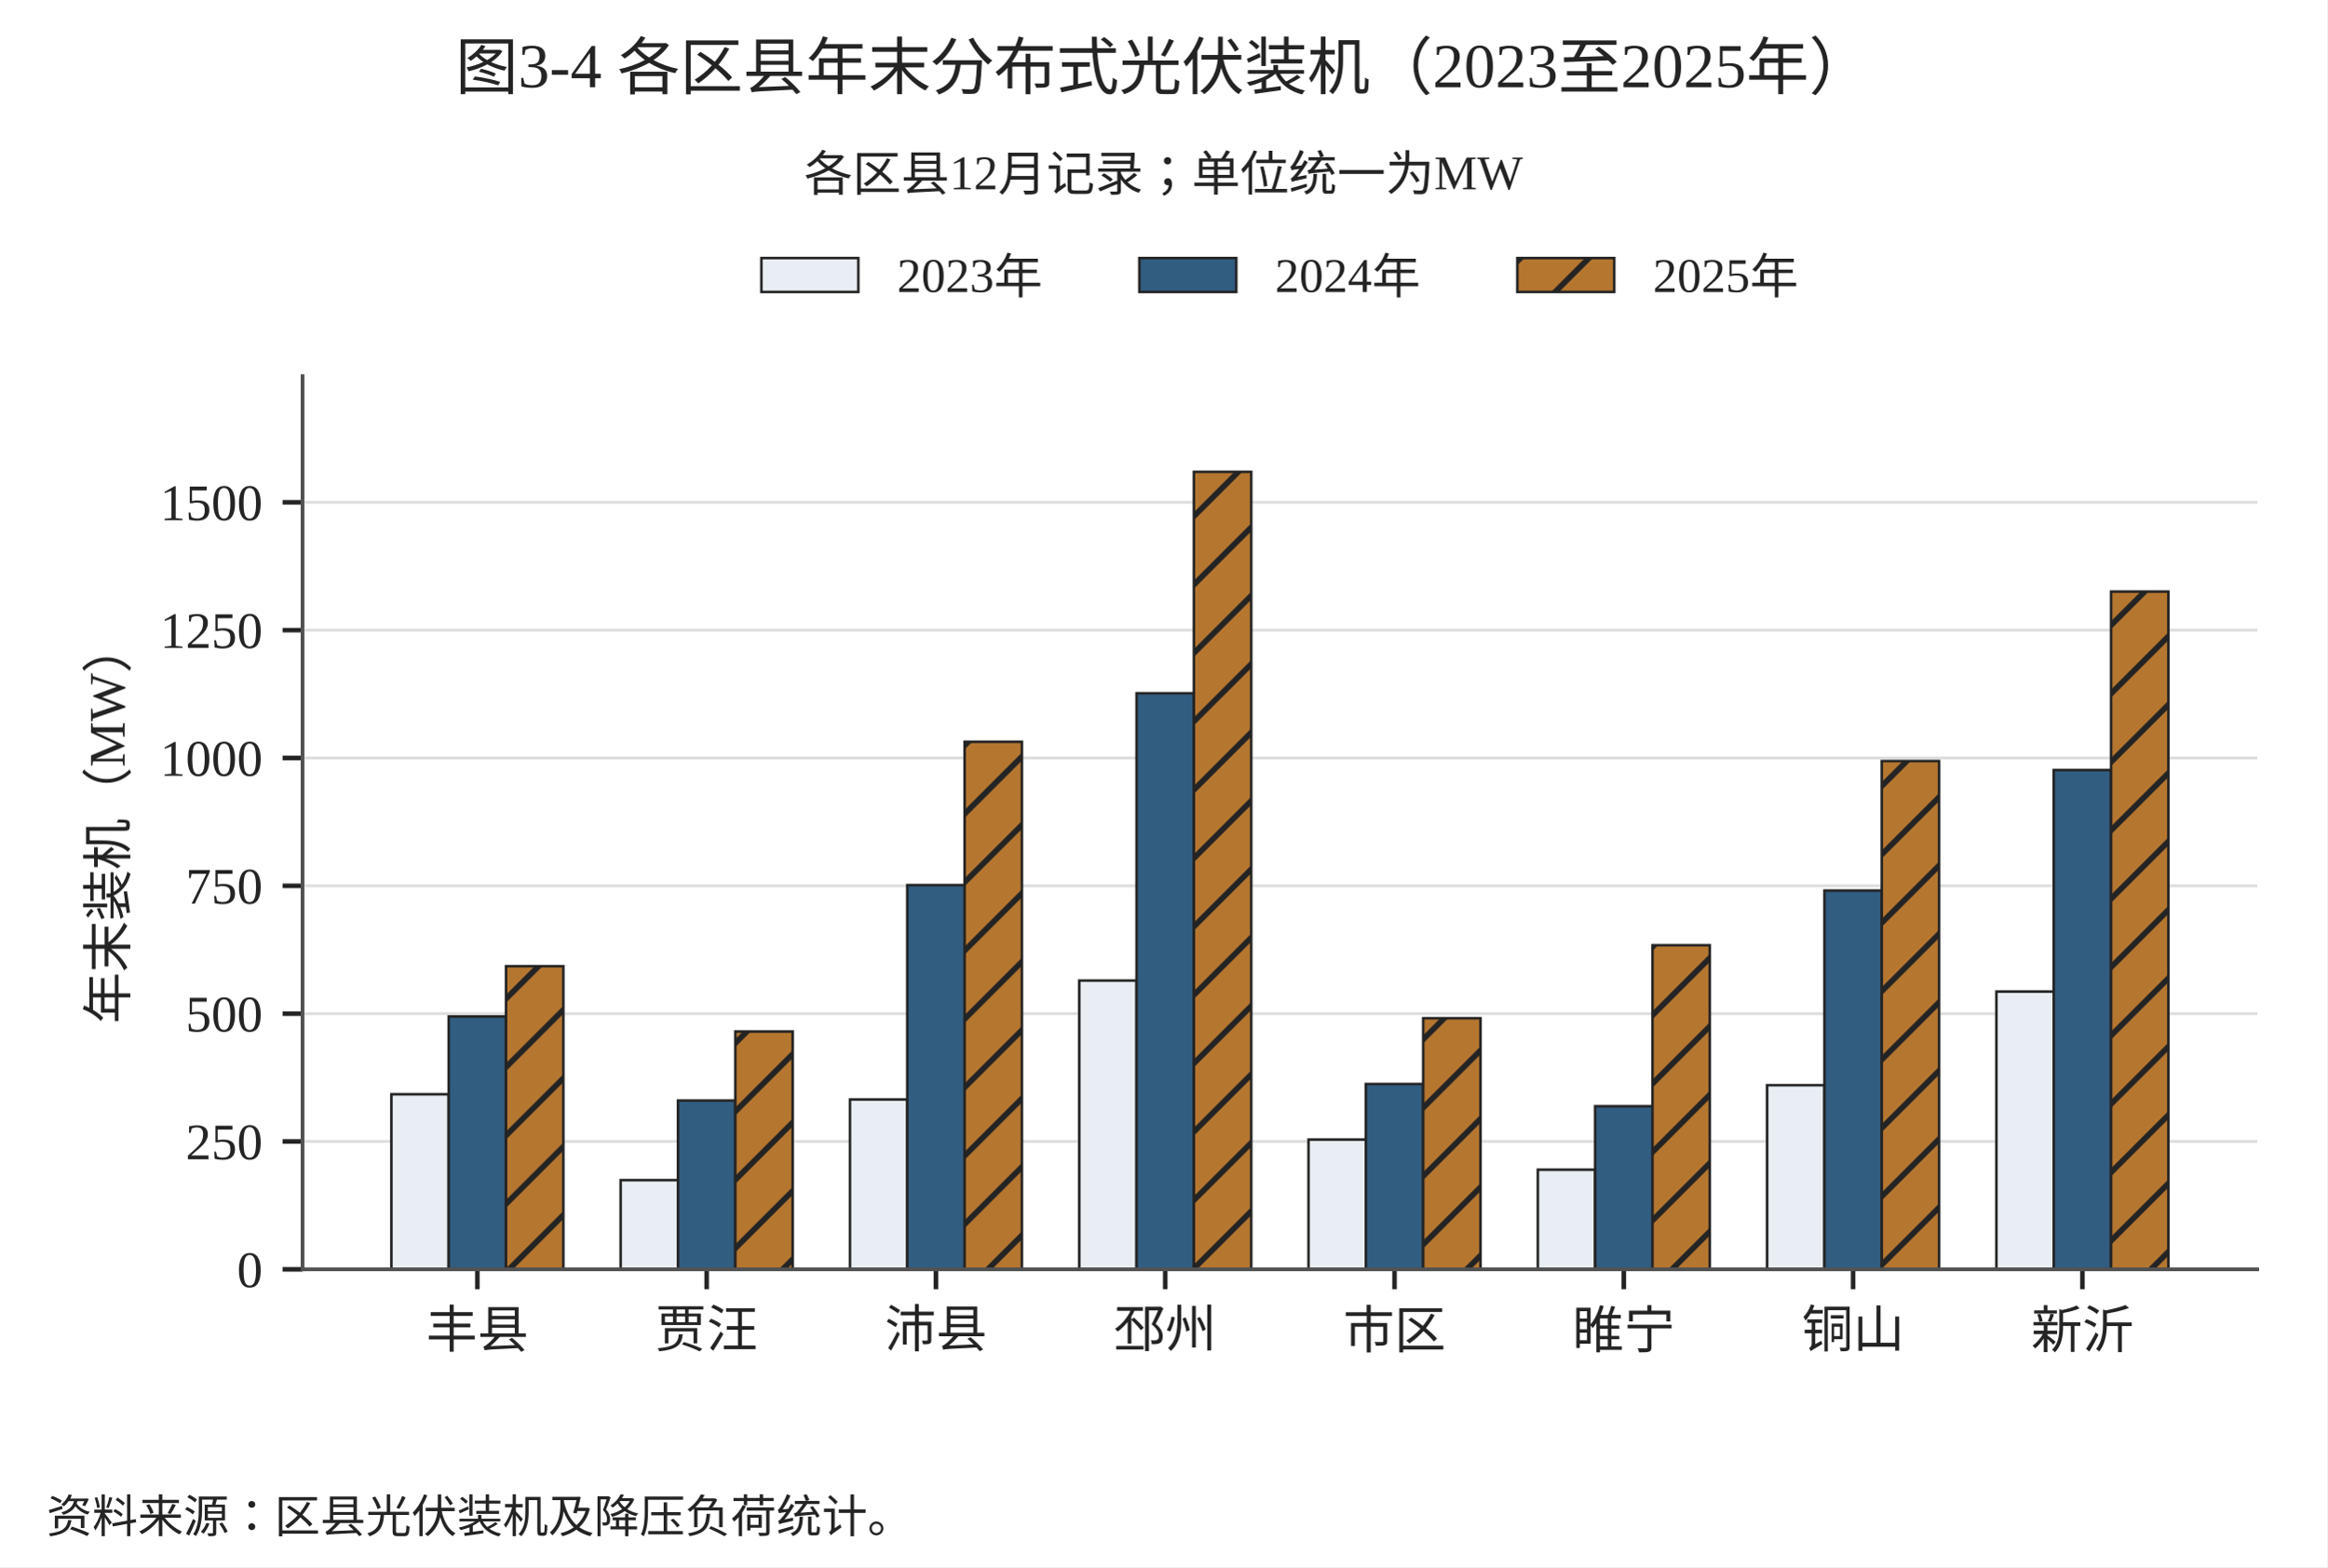
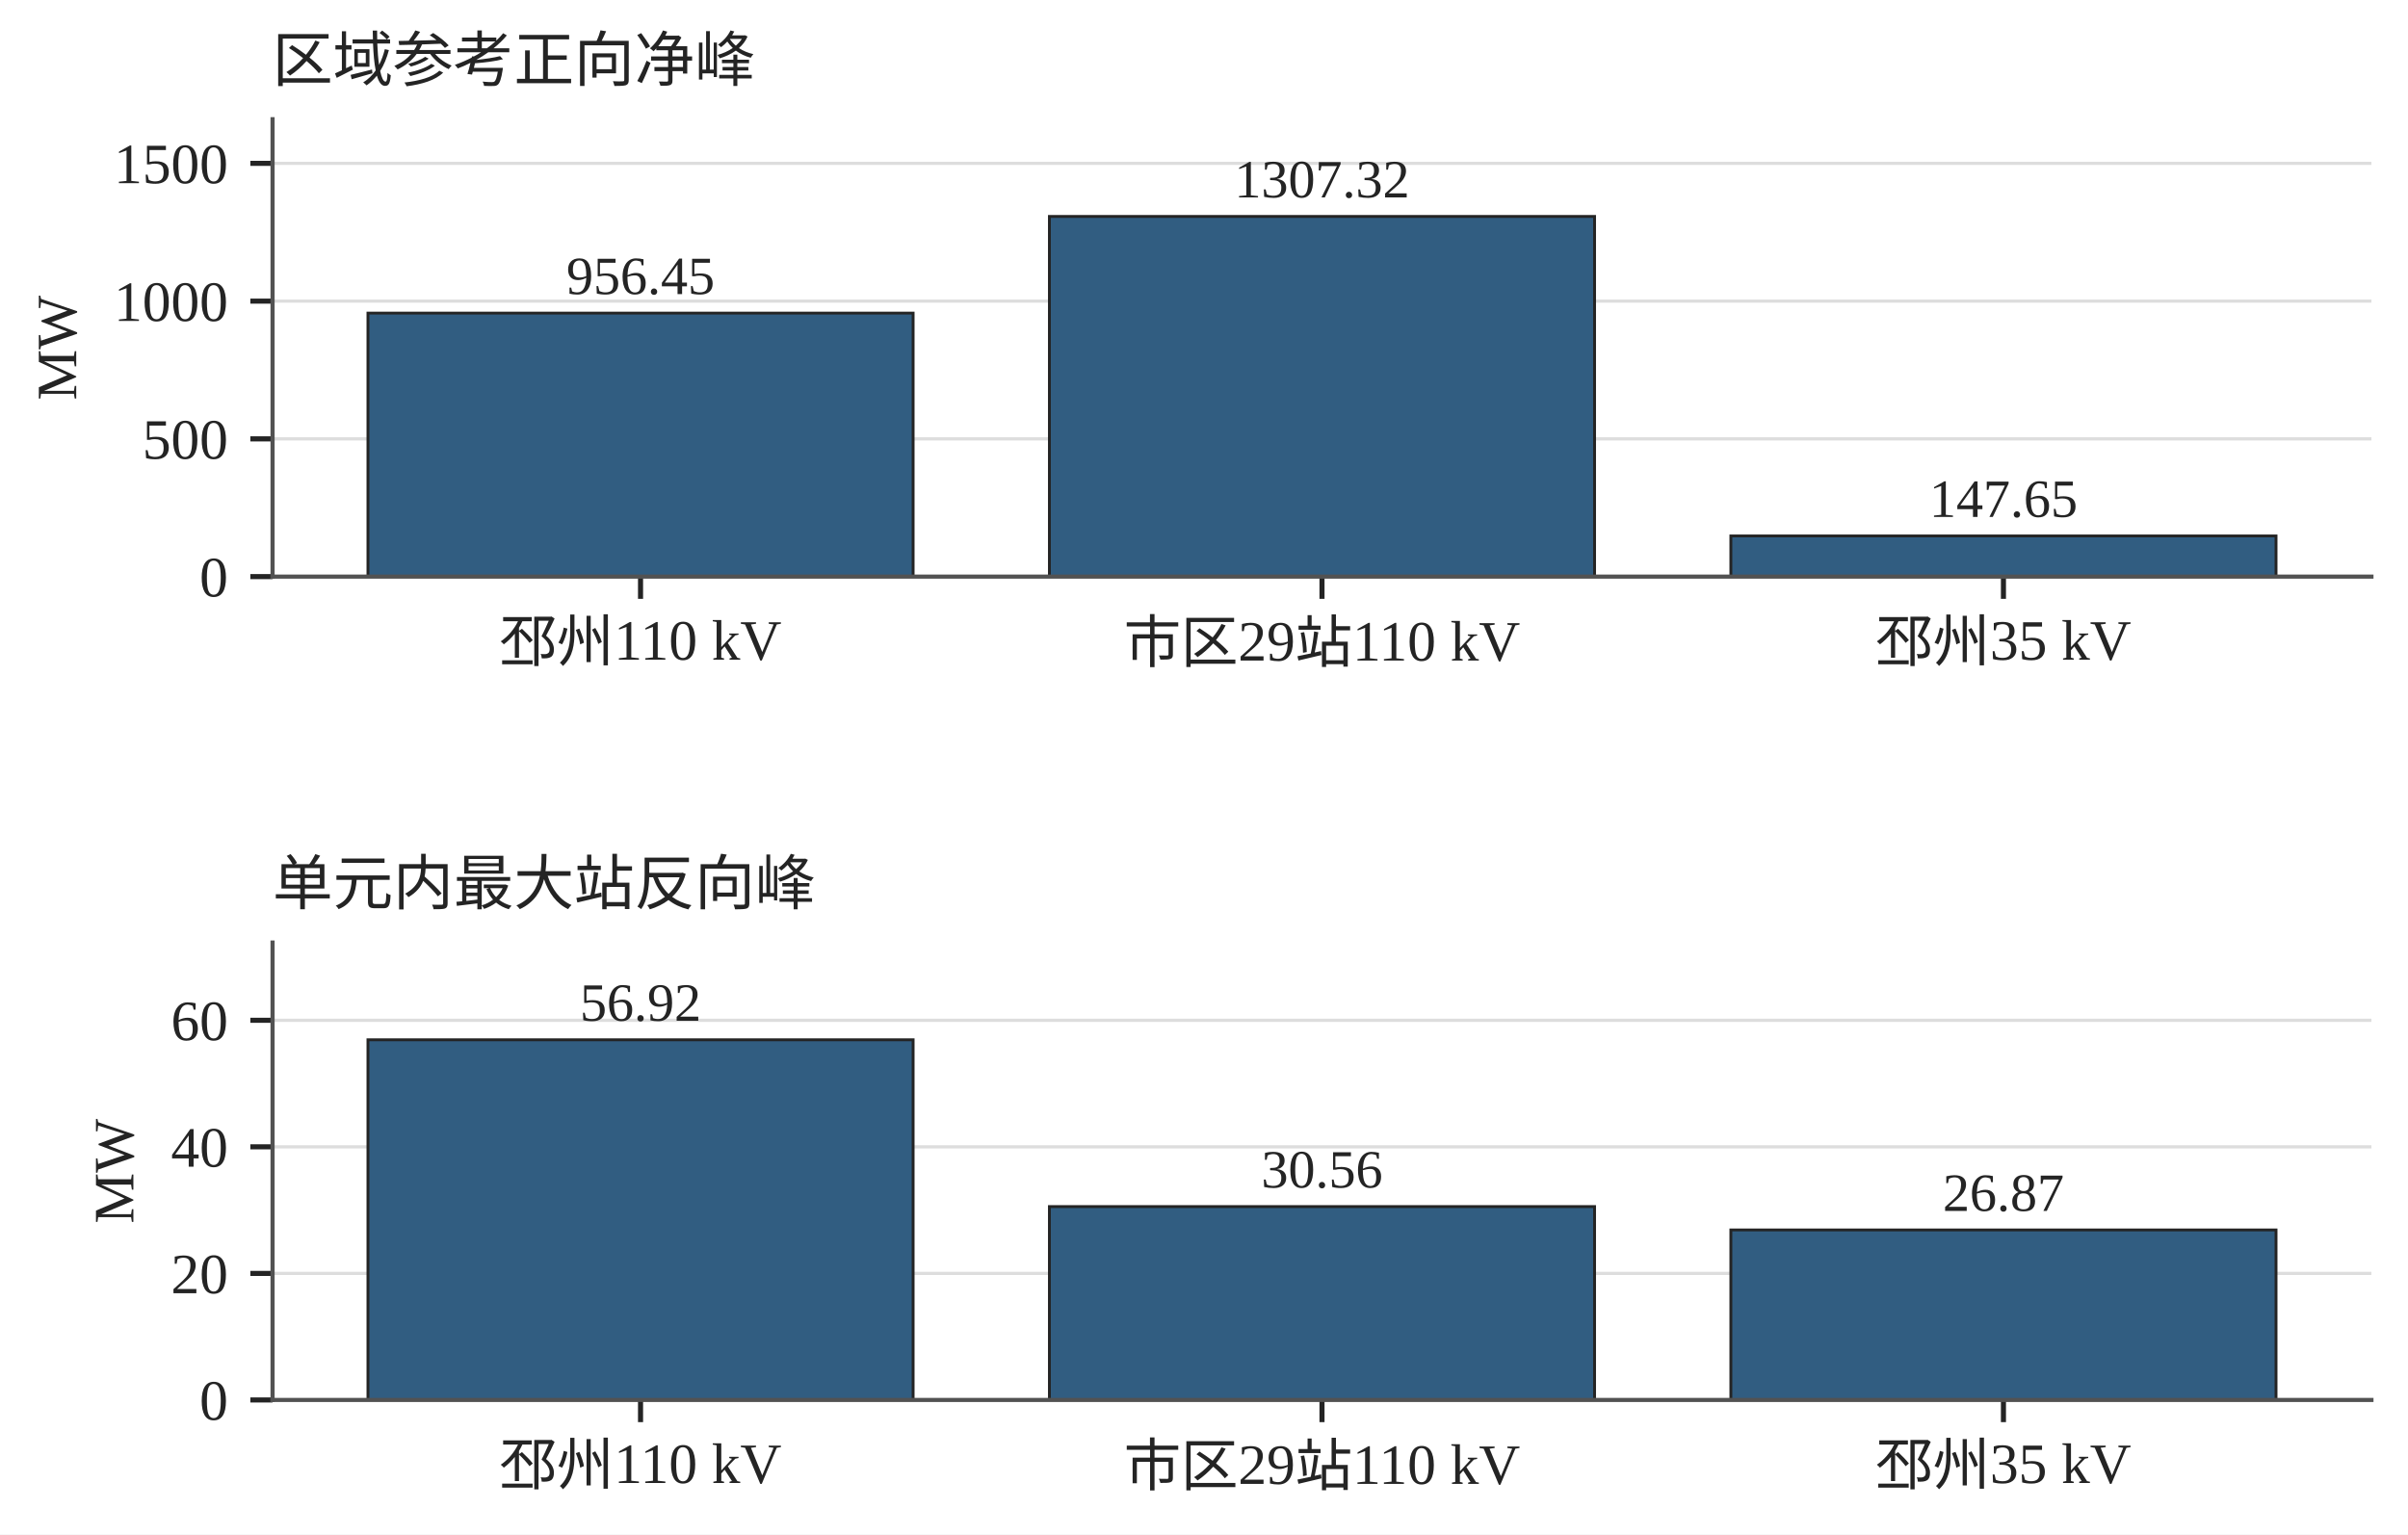
- <svg xmlns="http://www.w3.org/2000/svg" xmlns:xlink="http://www.w3.org/1999/xlink" width="408.189pt" height="274.961pt" viewBox="0 0 408.189 274.961" version="1.1">
+ <svg xmlns="http://www.w3.org/2000/svg" xmlns:xlink="http://www.w3.org/1999/xlink" width="379.328pt" height="241.779pt" viewBox="0 0 379.328 241.779" version="1.1">
  <defs>
    <style type="text/css">*{stroke-linejoin: round; stroke-linecap: butt}</style>
  </defs>
  <g id="figure_1">
    <g id="patch_1">
-       <path d="M 0 274.961  L 408.189 274.961  L 408.189 0  L 0 0  z " style="fill: #ffffff" />
+       <path d="M 0 241.779  L 379.328 241.779  L 379.328 0  L 0 0  z " style="fill: #ffffff" />
    </g>
    <g id="axes_1">
      <g id="patch_2">
-         <path d="M 53.065 222.718  L 395.943 222.718  L 395.943 65.991  L 53.065 65.991  z " style="fill: #ffffff" />
+         <path d="M 42.935 90.853  L 373.568 90.853  L 373.568 18.783  L 42.935 18.783  z " style="fill: #ffffff" />
      </g>
      <g id="matplotlib.axis_1">
        <g id="xtick_1">
          <g id="line2d_1">
            <defs>
-               <path id="m50a3b847f8" d="M 0 0  L 0 3.5  " style="stroke: #242424; stroke-width: 0.8" />
+               <path id="madfd006120" d="M 0 0  L 0 3.5  " style="stroke: #242424; stroke-width: 0.8" />
            </defs>
            <g>
-               <use xlink:href="#m50a3b847f8" x="83.733" y="222.718" style="fill: #242424; stroke: #242424; stroke-width: 0.8" />
+               <use xlink:href="#madfd006120" x="100.903" y="90.853" style="fill: #242424; stroke: #242424; stroke-width: 0.8" />
            </g>
          </g>
          <g id="text_1">
-             <text style="font-size: 9px; font-family: 'Times New Roman', 'Microsoft YaHei'; text-anchor: middle; fill: #242424" x="83.733" y="236.477" transform="rotate(-0 83.73261 236.4765)">丰县</text>
+             <text style="font-size: 9px; font-family: 'Times New Roman', 'FZFangSong-Z02'; text-anchor: middle; fill: #242424" x="100.903" y="104.225" transform="rotate(-0 100.9027 104.2252)">邳州110 kV</text>
          </g>
        </g>
        <g id="xtick_2">
          <g id="line2d_2">
            <g>
-               <use xlink:href="#m50a3b847f8" x="123.953" y="222.718" style="fill: #242424; stroke: #242424; stroke-width: 0.8" />
+               <use xlink:href="#madfd006120" x="208.251" y="90.853" style="fill: #242424; stroke: #242424; stroke-width: 0.8" />
            </g>
          </g>
          <g id="text_2">
-             <text style="font-size: 9px; font-family: 'Times New Roman', 'Microsoft YaHei'; text-anchor: middle; fill: #242424" x="123.953" y="236.381" transform="rotate(-0 123.953 236.3809)">贾汪</text>
+             <text style="font-size: 9px; font-family: 'Times New Roman', 'FZFangSong-Z02'; text-anchor: middle; fill: #242424" x="208.251" y="104.366" transform="rotate(-0 208.2511 104.3658)">市区29站110 kV</text>
          </g>
        </g>
        <g id="xtick_3">
          <g id="line2d_3">
            <g>
-               <use xlink:href="#m50a3b847f8" x="164.173" y="222.718" style="fill: #242424; stroke: #242424; stroke-width: 0.8" />
+               <use xlink:href="#madfd006120" x="315.599" y="90.853" style="fill: #242424; stroke: #242424; stroke-width: 0.8" />
            </g>
          </g>
          <g id="text_3">
-             <text style="font-size: 9px; font-family: 'Times New Roman', 'Microsoft YaHei'; text-anchor: middle; fill: #242424" x="164.173" y="236.371" transform="rotate(-0 164.1734 236.3711)">沛县</text>
-           </g>
-         </g>
-         <g id="xtick_4">
-           <g id="line2d_4">
-             <g>
-               <use xlink:href="#m50a3b847f8" x="204.394" y="222.718" style="fill: #242424; stroke: #242424; stroke-width: 0.8" />
-             </g>
-           </g>
-           <g id="text_4">
-             <text style="font-size: 9px; font-family: 'Times New Roman', 'Microsoft YaHei'; text-anchor: middle; fill: #242424" x="204.394" y="236.344" transform="rotate(-0 204.3937 236.3444)">邳州</text>
-           </g>
-         </g>
-         <g id="xtick_5">
-           <g id="line2d_5">
-             <g>
-               <use xlink:href="#m50a3b847f8" x="244.614" y="222.718" style="fill: #242424; stroke: #242424; stroke-width: 0.8" />
-             </g>
-           </g>
-           <g id="text_5">
-             <text style="font-size: 9px; font-family: 'Times New Roman', 'Microsoft YaHei'; text-anchor: middle; fill: #242424" x="244.614" y="236.557" transform="rotate(-0 244.6141 236.5567)">市区</text>
-           </g>
-         </g>
-         <g id="xtick_6">
-           <g id="line2d_6">
-             <g>
-               <use xlink:href="#m50a3b847f8" x="284.835" y="222.718" style="fill: #242424; stroke: #242424; stroke-width: 0.8" />
-             </g>
-           </g>
-           <g id="text_6">
-             <text style="font-size: 9px; font-family: 'Times New Roman', 'Microsoft YaHei'; text-anchor: middle; fill: #242424" x="284.835" y="236.565" transform="rotate(-0 284.8345 236.5651)">睢宁</text>
-           </g>
-         </g>
-         <g id="xtick_7">
-           <g id="line2d_7">
-             <g>
-               <use xlink:href="#m50a3b847f8" x="325.055" y="222.718" style="fill: #242424; stroke: #242424; stroke-width: 0.8" />
-             </g>
-           </g>
-           <g id="text_7">
-             <text style="font-size: 9px; font-family: 'Times New Roman', 'Microsoft YaHei'; text-anchor: middle; fill: #242424" x="325.055" y="236.415" transform="rotate(-0 325.0549 236.4147)">铜山</text>
-           </g>
-         </g>
-         <g id="xtick_8">
-           <g id="line2d_8">
-             <g>
-               <use xlink:href="#m50a3b847f8" x="365.275" y="222.718" style="fill: #242424; stroke: #242424; stroke-width: 0.8" />
-             </g>
-           </g>
-           <g id="text_8">
-             <text style="font-size: 9px; font-family: 'Times New Roman', 'Microsoft YaHei'; text-anchor: middle; fill: #242424" x="365.275" y="236.529" transform="rotate(-0 365.2753 236.5286)">新沂</text>
+             <text style="font-size: 9px; font-family: 'Times New Roman', 'FZFangSong-Z02'; text-anchor: middle; fill: #242424" x="315.599" y="104.225" transform="rotate(-0 315.5995 104.2252)">邳州35 kV</text>
          </g>
        </g>
      </g>
      <g id="matplotlib.axis_2">
        <g id="ytick_1">
+           <g id="line2d_4">
+             <path d="M 42.935 90.853  L 373.568 90.853  " clip-path="url(#p369f9b4a4c)" style="fill: none; stroke: #dddddd; stroke-width: 0.5; stroke-linecap: square" />
+           </g>
+           <g id="line2d_5">
+             <defs>
+               <path id="mb0689f63bf" d="M 0 0  L -3.5 0  " style="stroke: #242424; stroke-width: 0.8" />
+             </defs>
+             <g>
+               <use xlink:href="#mb0689f63bf" x="42.935" y="90.853" style="fill: #242424; stroke: #242424; stroke-width: 0.8" />
+             </g>
+           </g>
+           <g id="text_4">
+             <text style="font-size: 9px; font-family: 'Times New Roman', 'FZFangSong-Z02'; text-anchor: end; fill: #242424" x="35.935" y="93.978" transform="rotate(-0 35.93453 93.97813)">0</text>
+           </g>
+         </g>
+         <g id="ytick_2">
+           <g id="line2d_6">
+             <path d="M 42.935 69.149  L 373.568 69.149  " clip-path="url(#p369f9b4a4c)" style="fill: none; stroke: #dddddd; stroke-width: 0.5; stroke-linecap: square" />
+           </g>
+           <g id="line2d_7">
+             <g>
+               <use xlink:href="#mb0689f63bf" x="42.935" y="69.149" style="fill: #242424; stroke: #242424; stroke-width: 0.8" />
+             </g>
+           </g>
+           <g id="text_5">
+             <text style="font-size: 9px; font-family: 'Times New Roman', 'FZFangSong-Z02'; text-anchor: end; fill: #242424" x="35.935" y="72.274" transform="rotate(-0 35.93453 72.27384)">500</text>
+           </g>
+         </g>
+         <g id="ytick_3">
+           <g id="line2d_8">
+             <path d="M 42.935 47.445  L 373.568 47.445  " clip-path="url(#p369f9b4a4c)" style="fill: none; stroke: #dddddd; stroke-width: 0.5; stroke-linecap: square" />
+           </g>
          <g id="line2d_9">
-             <path d="M 53.065 222.718  L 395.943 222.718  " clip-path="url(#p5200a5f306)" style="fill: none; stroke: #dddddd; stroke-width: 0.5; stroke-linecap: square" />
-           </g>
+             <g>
+               <use xlink:href="#mb0689f63bf" x="42.935" y="47.445" style="fill: #242424; stroke: #242424; stroke-width: 0.8" />
+             </g>
+           </g>
+           <g id="text_6">
+             <text style="font-size: 9px; font-family: 'Times New Roman', 'FZFangSong-Z02'; text-anchor: end; fill: #242424" x="35.935" y="50.57" transform="rotate(-0 35.93453 50.56954)">1000</text>
+           </g>
+         </g>
+         <g id="ytick_4">
          <g id="line2d_10">
-             <defs>
-               <path id="m92fcfea833" d="M 0 0  L -3.5 0  " style="stroke: #242424; stroke-width: 0.8" />
-             </defs>
-             <g>
-               <use xlink:href="#m92fcfea833" x="53.065" y="222.718" style="fill: #242424; stroke: #242424; stroke-width: 0.8" />
-             </g>
-           </g>
-           <g id="text_9">
-             <text style="font-size: 9px; font-family: 'Times New Roman', 'Microsoft YaHei'; text-anchor: end; fill: #242424" x="46.065" y="225.843" transform="rotate(-0 46.06457 225.8428)">0</text>
-           </g>
-         </g>
-         <g id="ytick_2">
+             <path d="M 42.935 25.741  L 373.568 25.741  " clip-path="url(#p369f9b4a4c)" style="fill: none; stroke: #dddddd; stroke-width: 0.5; stroke-linecap: square" />
+           </g>
          <g id="line2d_11">
-             <path d="M 53.065 200.287  L 395.943 200.287  " clip-path="url(#p5200a5f306)" style="fill: none; stroke: #dddddd; stroke-width: 0.5; stroke-linecap: square" />
-           </g>
+             <g>
+               <use xlink:href="#mb0689f63bf" x="42.935" y="25.741" style="fill: #242424; stroke: #242424; stroke-width: 0.8" />
+             </g>
+           </g>
+           <g id="text_7">
+             <text style="font-size: 9px; font-family: 'Times New Roman', 'FZFangSong-Z02'; text-anchor: end; fill: #242424" x="35.935" y="28.865" transform="rotate(-0 35.93453 28.86525)">1500</text>
+           </g>
+         </g>
+         <g id="text_8">
+           <text style="font-size: 9px; font-family: 'Times New Roman', 'FZFangSong-Z02'; text-anchor: middle; fill: #242424" x="12.009" y="54.818" transform="rotate(-90 12.00938 54.81801)">MW</text>
+         </g>
+       </g>
+       <g id="patch_3">
+         <path d="M 57.963 90.853  L 143.842 90.853  L 143.842 49.335  L 57.963 49.335  z " clip-path="url(#p369f9b4a4c)" style="fill: #315d81; stroke: #242424; stroke-width: 0.45; stroke-linejoin: miter" />
+       </g>
+       <g id="patch_4">
+         <path d="M 165.312 90.853  L 251.19 90.853  L 251.19 34.105  L 165.312 34.105  z " clip-path="url(#p369f9b4a4c)" style="fill: #315d81; stroke: #242424; stroke-width: 0.45; stroke-linejoin: miter" />
+       </g>
+       <g id="patch_5">
+         <path d="M 272.66 90.853  L 358.539 90.853  L 358.539 84.444  L 272.66 84.444  z " clip-path="url(#p369f9b4a4c)" style="fill: #315d81; stroke: #242424; stroke-width: 0.45; stroke-linejoin: miter" />
+       </g>
+       <g id="patch_6">
+         <path d="M 42.935 90.853  L 42.935 18.783  " style="fill: none; stroke: #525252; stroke-width: 0.65; stroke-linejoin: miter; stroke-linecap: square" />
+       </g>
+       <g id="patch_7">
+         <path d="M 42.935 90.853  L 373.568 90.853  " style="fill: none; stroke: #525252; stroke-width: 0.65; stroke-linejoin: miter; stroke-linecap: square" />
+       </g>
+       <g id="text_9">
+         <text style="font-size: 8.5px; font-family: 'Times New Roman', 'FZFangSong-Z02'; text-anchor: middle; fill: #242424" x="100.903" y="46.335" transform="rotate(-0 100.9027 46.3353)">956.45</text>
+       </g>
+       <g id="text_10">
+         <text style="font-size: 8.5px; font-family: 'Times New Roman', 'FZFangSong-Z02'; text-anchor: middle; fill: #242424" x="208.251" y="31.105" transform="rotate(-0 208.2511 31.10473)">1307.32</text>
+       </g>
+       <g id="text_11">
+         <text style="font-size: 8.5px; font-family: 'Times New Roman', 'FZFangSong-Z02'; text-anchor: middle; fill: #242424" x="315.599" y="81.444" transform="rotate(-0 315.5995 81.44417)">147.65</text>
+       </g>
+       <g id="text_12">
+         <text style="font-size: 9.5px; font-family: 'Times New Roman', 'FZFangSong-Z02'; text-anchor: start; fill: #242424" x="42.935" y="12.783" transform="rotate(-0 42.93453 12.78258)">区域参考正向净峰</text>
+       </g>
+     </g>
+     <g id="axes_2">
+       <g id="patch_8">
+         <path d="M 42.935 220.581  L 373.568 220.581  L 373.568 148.51  L 42.935 148.51  z " style="fill: #ffffff" />
+       </g>
+       <g id="matplotlib.axis_3">
+         <g id="xtick_4">
          <g id="line2d_12">
            <g>
-               <use xlink:href="#m92fcfea833" x="53.065" y="200.287" style="fill: #242424; stroke: #242424; stroke-width: 0.8" />
-             </g>
-           </g>
-           <g id="text_10">
-             <text style="font-size: 9px; font-family: 'Times New Roman', 'Microsoft YaHei'; text-anchor: end; fill: #242424" x="46.065" y="203.412" transform="rotate(-0 46.06457 203.4121)">250</text>
-           </g>
-         </g>
-         <g id="ytick_3">
+               <use xlink:href="#madfd006120" x="100.903" y="220.581" style="fill: #242424; stroke: #242424; stroke-width: 0.8" />
+             </g>
+           </g>
+           <g id="text_13">
+             <text style="font-size: 9px; font-family: 'Times New Roman', 'FZFangSong-Z02'; text-anchor: middle; fill: #242424" x="100.903" y="233.953" transform="rotate(-0 100.9027 233.9527)">邳州110 kV</text>
+           </g>
+         </g>
+         <g id="xtick_5">
          <g id="line2d_13">
-             <path d="M 53.065 177.857  L 395.943 177.857  " clip-path="url(#p5200a5f306)" style="fill: none; stroke: #dddddd; stroke-width: 0.5; stroke-linecap: square" />
-           </g>
+             <g>
+               <use xlink:href="#madfd006120" x="208.251" y="220.581" style="fill: #242424; stroke: #242424; stroke-width: 0.8" />
+             </g>
+           </g>
+           <g id="text_14">
+             <text style="font-size: 9px; font-family: 'Times New Roman', 'FZFangSong-Z02'; text-anchor: middle; fill: #242424" x="208.251" y="234.093" transform="rotate(-0 208.2511 234.0933)">市区29站110 kV</text>
+           </g>
+         </g>
+         <g id="xtick_6">
          <g id="line2d_14">
            <g>
-               <use xlink:href="#m92fcfea833" x="53.065" y="177.857" style="fill: #242424; stroke: #242424; stroke-width: 0.8" />
-             </g>
-           </g>
-           <g id="text_11">
-             <text style="font-size: 9px; font-family: 'Times New Roman', 'Microsoft YaHei'; text-anchor: end; fill: #242424" x="46.065" y="180.981" transform="rotate(-0 46.06457 180.9813)">500</text>
-           </g>
-         </g>
-         <g id="ytick_4">
+               <use xlink:href="#madfd006120" x="315.599" y="220.581" style="fill: #242424; stroke: #242424; stroke-width: 0.8" />
+             </g>
+           </g>
+           <g id="text_15">
+             <text style="font-size: 9px; font-family: 'Times New Roman', 'FZFangSong-Z02'; text-anchor: middle; fill: #242424" x="315.599" y="233.953" transform="rotate(-0 315.5995 233.9527)">邳州35 kV</text>
+           </g>
+         </g>
+       </g>
+       <g id="matplotlib.axis_4">
+         <g id="ytick_5">
          <g id="line2d_15">
-             <path d="M 53.065 155.426  L 395.943 155.426  " clip-path="url(#p5200a5f306)" style="fill: none; stroke: #dddddd; stroke-width: 0.5; stroke-linecap: square" />
+             <path d="M 42.935 220.581  L 373.568 220.581  " clip-path="url(#pa6c5f8eeb5)" style="fill: none; stroke: #dddddd; stroke-width: 0.5; stroke-linecap: square" />
          </g>
          <g id="line2d_16">
            <g>
-               <use xlink:href="#m92fcfea833" x="53.065" y="155.426" style="fill: #242424; stroke: #242424; stroke-width: 0.8" />
-             </g>
-           </g>
-           <g id="text_12">
-             <text style="font-size: 9px; font-family: 'Times New Roman', 'Microsoft YaHei'; text-anchor: end; fill: #242424" x="46.065" y="158.551" transform="rotate(-0 46.06457 158.5506)">750</text>
-           </g>
-         </g>
-         <g id="ytick_5">
+               <use xlink:href="#mb0689f63bf" x="42.935" y="220.581" style="fill: #242424; stroke: #242424; stroke-width: 0.8" />
+             </g>
+           </g>
+           <g id="text_16">
+             <text style="font-size: 9px; font-family: 'Times New Roman', 'FZFangSong-Z02'; text-anchor: end; fill: #242424" x="35.935" y="223.706" transform="rotate(-0 35.93453 223.7057)">0</text>
+           </g>
+         </g>
+         <g id="ytick_6">
          <g id="line2d_17">
-             <path d="M 53.065 132.995  L 395.943 132.995  " clip-path="url(#p5200a5f306)" style="fill: none; stroke: #dddddd; stroke-width: 0.5; stroke-linecap: square" />
+             <path d="M 42.935 200.641  L 373.568 200.641  " clip-path="url(#pa6c5f8eeb5)" style="fill: none; stroke: #dddddd; stroke-width: 0.5; stroke-linecap: square" />
          </g>
          <g id="line2d_18">
            <g>
-               <use xlink:href="#m92fcfea833" x="53.065" y="132.995" style="fill: #242424; stroke: #242424; stroke-width: 0.8" />
-             </g>
-           </g>
-           <g id="text_13">
-             <text style="font-size: 9px; font-family: 'Times New Roman', 'Microsoft YaHei'; text-anchor: end; fill: #242424" x="46.065" y="136.12" transform="rotate(-0 46.06457 136.1198)">1000</text>
-           </g>
-         </g>
-         <g id="ytick_6">
+               <use xlink:href="#mb0689f63bf" x="42.935" y="200.641" style="fill: #242424; stroke: #242424; stroke-width: 0.8" />
+             </g>
+           </g>
+           <g id="text_17">
+             <text style="font-size: 9px; font-family: 'Times New Roman', 'FZFangSong-Z02'; text-anchor: end; fill: #242424" x="35.935" y="203.766" transform="rotate(-0 35.93453 203.7659)">20</text>
+           </g>
+         </g>
+         <g id="ytick_7">
          <g id="line2d_19">
-             <path d="M 53.065 110.564  L 395.943 110.564  " clip-path="url(#p5200a5f306)" style="fill: none; stroke: #dddddd; stroke-width: 0.5; stroke-linecap: square" />
+             <path d="M 42.935 180.701  L 373.568 180.701  " clip-path="url(#pa6c5f8eeb5)" style="fill: none; stroke: #dddddd; stroke-width: 0.5; stroke-linecap: square" />
          </g>
          <g id="line2d_20">
            <g>
-               <use xlink:href="#m92fcfea833" x="53.065" y="110.564" style="fill: #242424; stroke: #242424; stroke-width: 0.8" />
-             </g>
-           </g>
-           <g id="text_14">
-             <text style="font-size: 9px; font-family: 'Times New Roman', 'Microsoft YaHei'; text-anchor: end; fill: #242424" x="46.065" y="113.689" transform="rotate(-0 46.06457 113.6891)">1250</text>
-           </g>
-         </g>
-         <g id="ytick_7">
+               <use xlink:href="#mb0689f63bf" x="42.935" y="180.701" style="fill: #242424; stroke: #242424; stroke-width: 0.8" />
+             </g>
+           </g>
+           <g id="text_18">
+             <text style="font-size: 9px; font-family: 'Times New Roman', 'FZFangSong-Z02'; text-anchor: end; fill: #242424" x="35.935" y="183.826" transform="rotate(-0 35.93453 183.8261)">40</text>
+           </g>
+         </g>
+         <g id="ytick_8">
          <g id="line2d_21">
-             <path d="M 53.065 88.134  L 395.943 88.134  " clip-path="url(#p5200a5f306)" style="fill: none; stroke: #dddddd; stroke-width: 0.5; stroke-linecap: square" />
+             <path d="M 42.935 160.762  L 373.568 160.762  " clip-path="url(#pa6c5f8eeb5)" style="fill: none; stroke: #dddddd; stroke-width: 0.5; stroke-linecap: square" />
          </g>
          <g id="line2d_22">
            <g>
-               <use xlink:href="#m92fcfea833" x="53.065" y="88.134" style="fill: #242424; stroke: #242424; stroke-width: 0.8" />
-             </g>
-           </g>
-           <g id="text_15">
-             <text style="font-size: 9px; font-family: 'Times New Roman', 'Microsoft YaHei'; text-anchor: end; fill: #242424" x="46.065" y="91.258" transform="rotate(-0 46.06457 91.25837)">1500</text>
-           </g>
-         </g>
-         <g id="text_16">
-           <text style="font-size: 9px; font-family: 'Times New Roman', 'Microsoft YaHei'; text-anchor: middle; fill: #242424" x="22.139" y="144.354" transform="rotate(-90 22.13941 144.3543)">年末装机（MW）</text>
-         </g>
-       </g>
-       <g id="patch_3">
-         <path d="M 68.65 222.718  L 78.705 222.718  L 78.705 192.001  L 68.65 192.001  z " clip-path="url(#p5200a5f306)" style="fill: #e8eef3; stroke: #242424; stroke-width: 0.45; stroke-linejoin: miter" />
-       </g>
-       <g id="patch_4">
-         <path d="M 108.87 222.718  L 118.925 222.718  L 118.925 207.067  L 108.87 207.067  z " clip-path="url(#p5200a5f306)" style="fill: #e8eef3; stroke: #242424; stroke-width: 0.45; stroke-linejoin: miter" />
-       </g>
-       <g id="patch_5">
-         <path d="M 149.091 222.718  L 159.146 222.718  L 159.146 192.923  L 149.091 192.923  z " clip-path="url(#p5200a5f306)" style="fill: #e8eef3; stroke: #242424; stroke-width: 0.45; stroke-linejoin: miter" />
-       </g>
-       <g id="patch_6">
-         <path d="M 189.311 222.718  L 199.366 222.718  L 199.366 172.051  L 189.311 172.051  z " clip-path="url(#p5200a5f306)" style="fill: #e8eef3; stroke: #242424; stroke-width: 0.45; stroke-linejoin: miter" />
-       </g>
-       <g id="patch_7">
-         <path d="M 229.531 222.718  L 239.587 222.718  L 239.587 199.957  L 229.531 199.957  z " clip-path="url(#p5200a5f306)" style="fill: #e8eef3; stroke: #242424; stroke-width: 0.45; stroke-linejoin: miter" />
-       </g>
-       <g id="patch_8">
-         <path d="M 269.752 222.718  L 279.807 222.718  L 279.807 205.237  L 269.752 205.237  z " clip-path="url(#p5200a5f306)" style="fill: #e8eef3; stroke: #242424; stroke-width: 0.45; stroke-linejoin: miter" />
+               <use xlink:href="#mb0689f63bf" x="42.935" y="160.762" style="fill: #242424; stroke: #242424; stroke-width: 0.8" />
+             </g>
+           </g>
+           <g id="text_19">
+             <text style="font-size: 9px; font-family: 'Times New Roman', 'FZFangSong-Z02'; text-anchor: end; fill: #242424" x="35.935" y="163.886" transform="rotate(-0 35.93453 163.8862)">60</text>
+           </g>
+         </g>
+         <g id="text_20">
+           <text style="font-size: 9px; font-family: 'Times New Roman', 'FZFangSong-Z02'; text-anchor: middle; fill: #242424" x="21.009" y="184.546" transform="rotate(-90 21.00937 184.5456)">MW</text>
+         </g>
      </g>
      <g id="patch_9">
-         <path d="M 309.972 222.718  L 320.027 222.718  L 320.027 190.409  L 309.972 190.409  z " clip-path="url(#p5200a5f306)" style="fill: #e8eef3; stroke: #242424; stroke-width: 0.45; stroke-linejoin: miter" />
+         <path d="M 57.963 220.581  L 143.842 220.581  L 143.842 163.832  L 57.963 163.832  z " clip-path="url(#pa6c5f8eeb5)" style="fill: #315d81; stroke: #242424; stroke-width: 0.45; stroke-linejoin: miter" />
      </g>
      <g id="patch_10">
-         <path d="M 350.193 222.718  L 360.248 222.718  L 360.248 173.985  L 350.193 173.985  z " clip-path="url(#p5200a5f306)" style="fill: #e8eef3; stroke: #242424; stroke-width: 0.45; stroke-linejoin: miter" />
+         <path d="M 165.312 220.581  L 251.19 220.581  L 251.19 190.116  L 165.312 190.116  z " clip-path="url(#pa6c5f8eeb5)" style="fill: #315d81; stroke: #242424; stroke-width: 0.45; stroke-linejoin: miter" />
      </g>
      <g id="patch_11">
-         <path d="M 78.705 222.718  L 88.76 222.718  L 88.76 178.351  L 78.705 178.351  z " clip-path="url(#p5200a5f306)" style="fill: #315d81; stroke: #242424; stroke-width: 0.45; stroke-linejoin: miter" />
+         <path d="M 272.66 220.581  L 358.539 220.581  L 358.539 193.792  L 272.66 193.792  z " clip-path="url(#pa6c5f8eeb5)" style="fill: #315d81; stroke: #242424; stroke-width: 0.45; stroke-linejoin: miter" />
      </g>
      <g id="patch_12">
-         <path d="M 118.925 222.718  L 128.981 222.718  L 128.981 193.104  L 118.925 193.104  z " clip-path="url(#p5200a5f306)" style="fill: #315d81; stroke: #242424; stroke-width: 0.45; stroke-linejoin: miter" />
+         <path d="M 42.935 220.581  L 42.935 148.51  " style="fill: none; stroke: #525252; stroke-width: 0.65; stroke-linejoin: miter; stroke-linecap: square" />
      </g>
      <g id="patch_13">
-         <path d="M 159.146 222.718  L 169.201 222.718  L 169.201 155.296  L 159.146 155.296  z " clip-path="url(#p5200a5f306)" style="fill: #315d81; stroke: #242424; stroke-width: 0.45; stroke-linejoin: miter" />
-       </g>
-       <g id="patch_14">
-         <path d="M 199.366 222.718  L 209.421 222.718  L 209.421 121.638  L 199.366 121.638  z " clip-path="url(#p5200a5f306)" style="fill: #315d81; stroke: #242424; stroke-width: 0.45; stroke-linejoin: miter" />
-       </g>
-       <g id="patch_15">
-         <path d="M 239.587 222.718  L 249.642 222.718  L 249.642 190.199  L 239.587 190.199  z " clip-path="url(#p5200a5f306)" style="fill: #315d81; stroke: #242424; stroke-width: 0.45; stroke-linejoin: miter" />
-       </g>
-       <g id="patch_16">
-         <path d="M 279.807 222.718  L 289.862 222.718  L 289.862 194.102  L 279.807 194.102  z " clip-path="url(#p5200a5f306)" style="fill: #315d81; stroke: #242424; stroke-width: 0.45; stroke-linejoin: miter" />
-       </g>
-       <g id="patch_17">
-         <path d="M 320.027 222.718  L 330.082 222.718  L 330.082 156.253  L 320.027 156.253  z " clip-path="url(#p5200a5f306)" style="fill: #315d81; stroke: #242424; stroke-width: 0.45; stroke-linejoin: miter" />
-       </g>
-       <g id="patch_18">
-         <path d="M 360.248 222.718  L 370.303 222.718  L 370.303 135.114  L 360.248 135.114  z " clip-path="url(#p5200a5f306)" style="fill: #315d81; stroke: #242424; stroke-width: 0.45; stroke-linejoin: miter" />
-       </g>
-       <g id="patch_19">
-         <path d="M 88.76 222.718  L 98.815 222.718  L 98.815 169.529  L 88.76 169.529  z " clip-path="url(#p5200a5f306)" style="fill: url(#h5f6c84755d); stroke: #242424; stroke-width: 0.45; stroke-linejoin: miter" />
-       </g>
-       <g id="patch_20">
-         <path d="M 128.981 222.718  L 139.036 222.718  L 139.036 180.998  L 128.981 180.998  z " clip-path="url(#p5200a5f306)" style="fill: url(#h5f6c84755d); stroke: #242424; stroke-width: 0.45; stroke-linejoin: miter" />
-       </g>
-       <g id="patch_21">
-         <path d="M 169.201 222.718  L 179.256 222.718  L 179.256 130.153  L 169.201 130.153  z " clip-path="url(#p5200a5f306)" style="fill: url(#h5f6c84755d); stroke: #242424; stroke-width: 0.45; stroke-linejoin: miter" />
-       </g>
-       <g id="patch_22">
-         <path d="M 209.421 222.718  L 219.476 222.718  L 219.476 82.783  L 209.421 82.783  z " clip-path="url(#p5200a5f306)" style="fill: url(#h5f6c84755d); stroke: #242424; stroke-width: 0.45; stroke-linejoin: miter" />
-       </g>
-       <g id="patch_23">
-         <path d="M 249.642 222.718  L 259.697 222.718  L 259.697 178.648  L 249.642 178.648  z " clip-path="url(#p5200a5f306)" style="fill: url(#h5f6c84755d); stroke: #242424; stroke-width: 0.45; stroke-linejoin: miter" />
-       </g>
-       <g id="patch_24">
-         <path d="M 289.862 222.718  L 299.917 222.718  L 299.917 165.852  L 289.862 165.852  z " clip-path="url(#p5200a5f306)" style="fill: url(#h5f6c84755d); stroke: #242424; stroke-width: 0.45; stroke-linejoin: miter" />
-       </g>
-       <g id="patch_25">
-         <path d="M 330.082 222.718  L 340.138 222.718  L 340.138 133.535  L 330.082 133.535  z " clip-path="url(#p5200a5f306)" style="fill: url(#h5f6c84755d); stroke: #242424; stroke-width: 0.45; stroke-linejoin: miter" />
-       </g>
-       <g id="patch_26">
-         <path d="M 370.303 222.718  L 380.358 222.718  L 380.358 103.799  L 370.303 103.799  z " clip-path="url(#p5200a5f306)" style="fill: url(#h5f6c84755d); stroke: #242424; stroke-width: 0.45; stroke-linejoin: miter" />
-       </g>
-       <g id="patch_27">
-         <path d="M 53.065 222.718  L 53.065 65.991  " style="fill: none; stroke: #525252; stroke-width: 0.65; stroke-linejoin: miter; stroke-linecap: square" />
-       </g>
-       <g id="patch_28">
-         <path d="M 53.065 222.718  L 395.943 222.718  " style="fill: none; stroke: #525252; stroke-width: 0.65; stroke-linejoin: miter; stroke-linecap: square" />
-       </g>
-     </g>
-     <g id="text_17">
-       <text style="font-size: 11px; font-family: 'Times New Roman', 'Microsoft YaHei'; text-anchor: middle; fill: #242424" x="204.094" y="15.645" transform="rotate(-0 204.0945 15.6448)">图3-4 各区县年末分布式光伏装机（2023至2025年）</text>
-     </g>
-     <g id="text_18">
-       <text style="font-size: 8.5px; font-family: 'Times New Roman', 'Microsoft YaHei'; text-anchor: middle; fill: #242424" x="204.094" y="33.478" transform="rotate(-0 204.0945 33.47786)">各区县12月记录；单位统一为MW</text>
-     </g>
-     <g id="text_19">
-       <text style="font-size: 8px; font-family: 'Times New Roman', 'Microsoft YaHei'; text-anchor: start; fill: #242424" x="8.164" y="268.911" transform="rotate(-0 8.16378 268.9115)">资料来源：区县光伏装机及降压负荷统计。</text>
-     </g>
-     <g id="legend_1">
-       <g id="patch_29">
-         <path d="M 133.554 51.227  L 150.554 51.227  L 150.554 45.277  L 133.554 45.277  z " style="fill: #e8eef3; stroke: #242424; stroke-width: 0.45; stroke-linejoin: miter" />
-       </g>
-       <g id="text_20">
-         <text style="font-size: 8.5px; font-family: 'Times New Roman', 'Microsoft YaHei'; text-anchor: start; fill: #242424" x="157.354" y="51.227" transform="rotate(-0 157.3539 51.22703)">2023年</text>
-       </g>
-       <g id="patch_30">
-         <path d="M 199.854 51.227  L 216.854 51.227  L 216.854 45.277  L 199.854 45.277  z " style="fill: #315d81; stroke: #242424; stroke-width: 0.45; stroke-linejoin: miter" />
+         <path d="M 42.935 220.581  L 373.568 220.581  " style="fill: none; stroke: #525252; stroke-width: 0.65; stroke-linejoin: miter; stroke-linecap: square" />
      </g>
      <g id="text_21">
-         <text style="font-size: 8.5px; font-family: 'Times New Roman', 'Microsoft YaHei'; text-anchor: start; fill: #242424" x="223.654" y="51.227" transform="rotate(-0 223.6539 51.22703)">2024年</text>
-       </g>
-       <g id="patch_31">
-         <path d="M 266.154 51.227  L 283.154 51.227  L 283.154 45.277  L 266.154 45.277  z " style="fill: url(#h5f6c84755d); stroke: #242424; stroke-width: 0.45; stroke-linejoin: miter" />
+         <text style="font-size: 8.5px; font-family: 'Times New Roman', 'FZFangSong-Z02'; text-anchor: middle; fill: #242424" x="100.903" y="160.832" transform="rotate(-0 100.9027 160.8323)">56.92</text>
      </g>
      <g id="text_22">
-         <text style="font-size: 8.5px; font-family: 'Times New Roman', 'Microsoft YaHei'; text-anchor: start; fill: #242424" x="289.954" y="51.227" transform="rotate(-0 289.9539 51.22703)">2025年</text>
+         <text style="font-size: 8.5px; font-family: 'Times New Roman', 'FZFangSong-Z02'; text-anchor: middle; fill: #242424" x="208.251" y="187.116" transform="rotate(-0 208.2511 187.1163)">30.56</text>
+       </g>
+       <g id="text_23">
+         <text style="font-size: 8.5px; font-family: 'Times New Roman', 'FZFangSong-Z02'; text-anchor: middle; fill: #242424" x="315.599" y="190.792" transform="rotate(-0 315.5995 190.7919)">26.87</text>
+       </g>
+       <g id="text_24">
+         <text style="font-size: 9.5px; font-family: 'Times New Roman', 'FZFangSong-Z02'; text-anchor: start; fill: #242424" x="42.935" y="142.51" transform="rotate(-0 42.93453 142.5101)">单元内最大站反向峰</text>
      </g>
    </g>
  </g>
  <defs>
-     <clipPath id="p5200a5f306">
-       <rect x="53.065" y="65.991" width="342.879" height="156.728" />
+     <clipPath id="p369f9b4a4c">
+       <rect x="42.935" y="18.783" width="330.633" height="72.071" />
+     </clipPath>
+     <clipPath id="pa6c5f8eeb5">
+       <rect x="42.935" y="148.51" width="330.633" height="72.071" />
    </clipPath>
  </defs>
-   <defs>
-     <pattern id="h5f6c84755d" patternUnits="userSpaceOnUse" x="0" y="0" width="72" height="72">
-       <rect x="0" y="0" width="73" height="73" fill="#b57630" />
-       <path d="M -36 36  L 36 -36  M -30 42  L 42 -30  M -24 48  L 48 -24  M -18 54  L 54 -18  M -12 60  L 60 -12  M -6 66  L 66 -6  M 0 72  L 72 0  M 6 78  L 78 6  M 12 84  L 84 12  M 18 90  L 90 18  M 24 96  L 96 24  M 30 102  L 102 30  M 36 108  L 108 36  " style="fill: #242424; stroke: #242424; stroke-width: 1.0; stroke-linecap: butt; stroke-linejoin: miter" />
-     </pattern>
-   </defs>
</svg>
